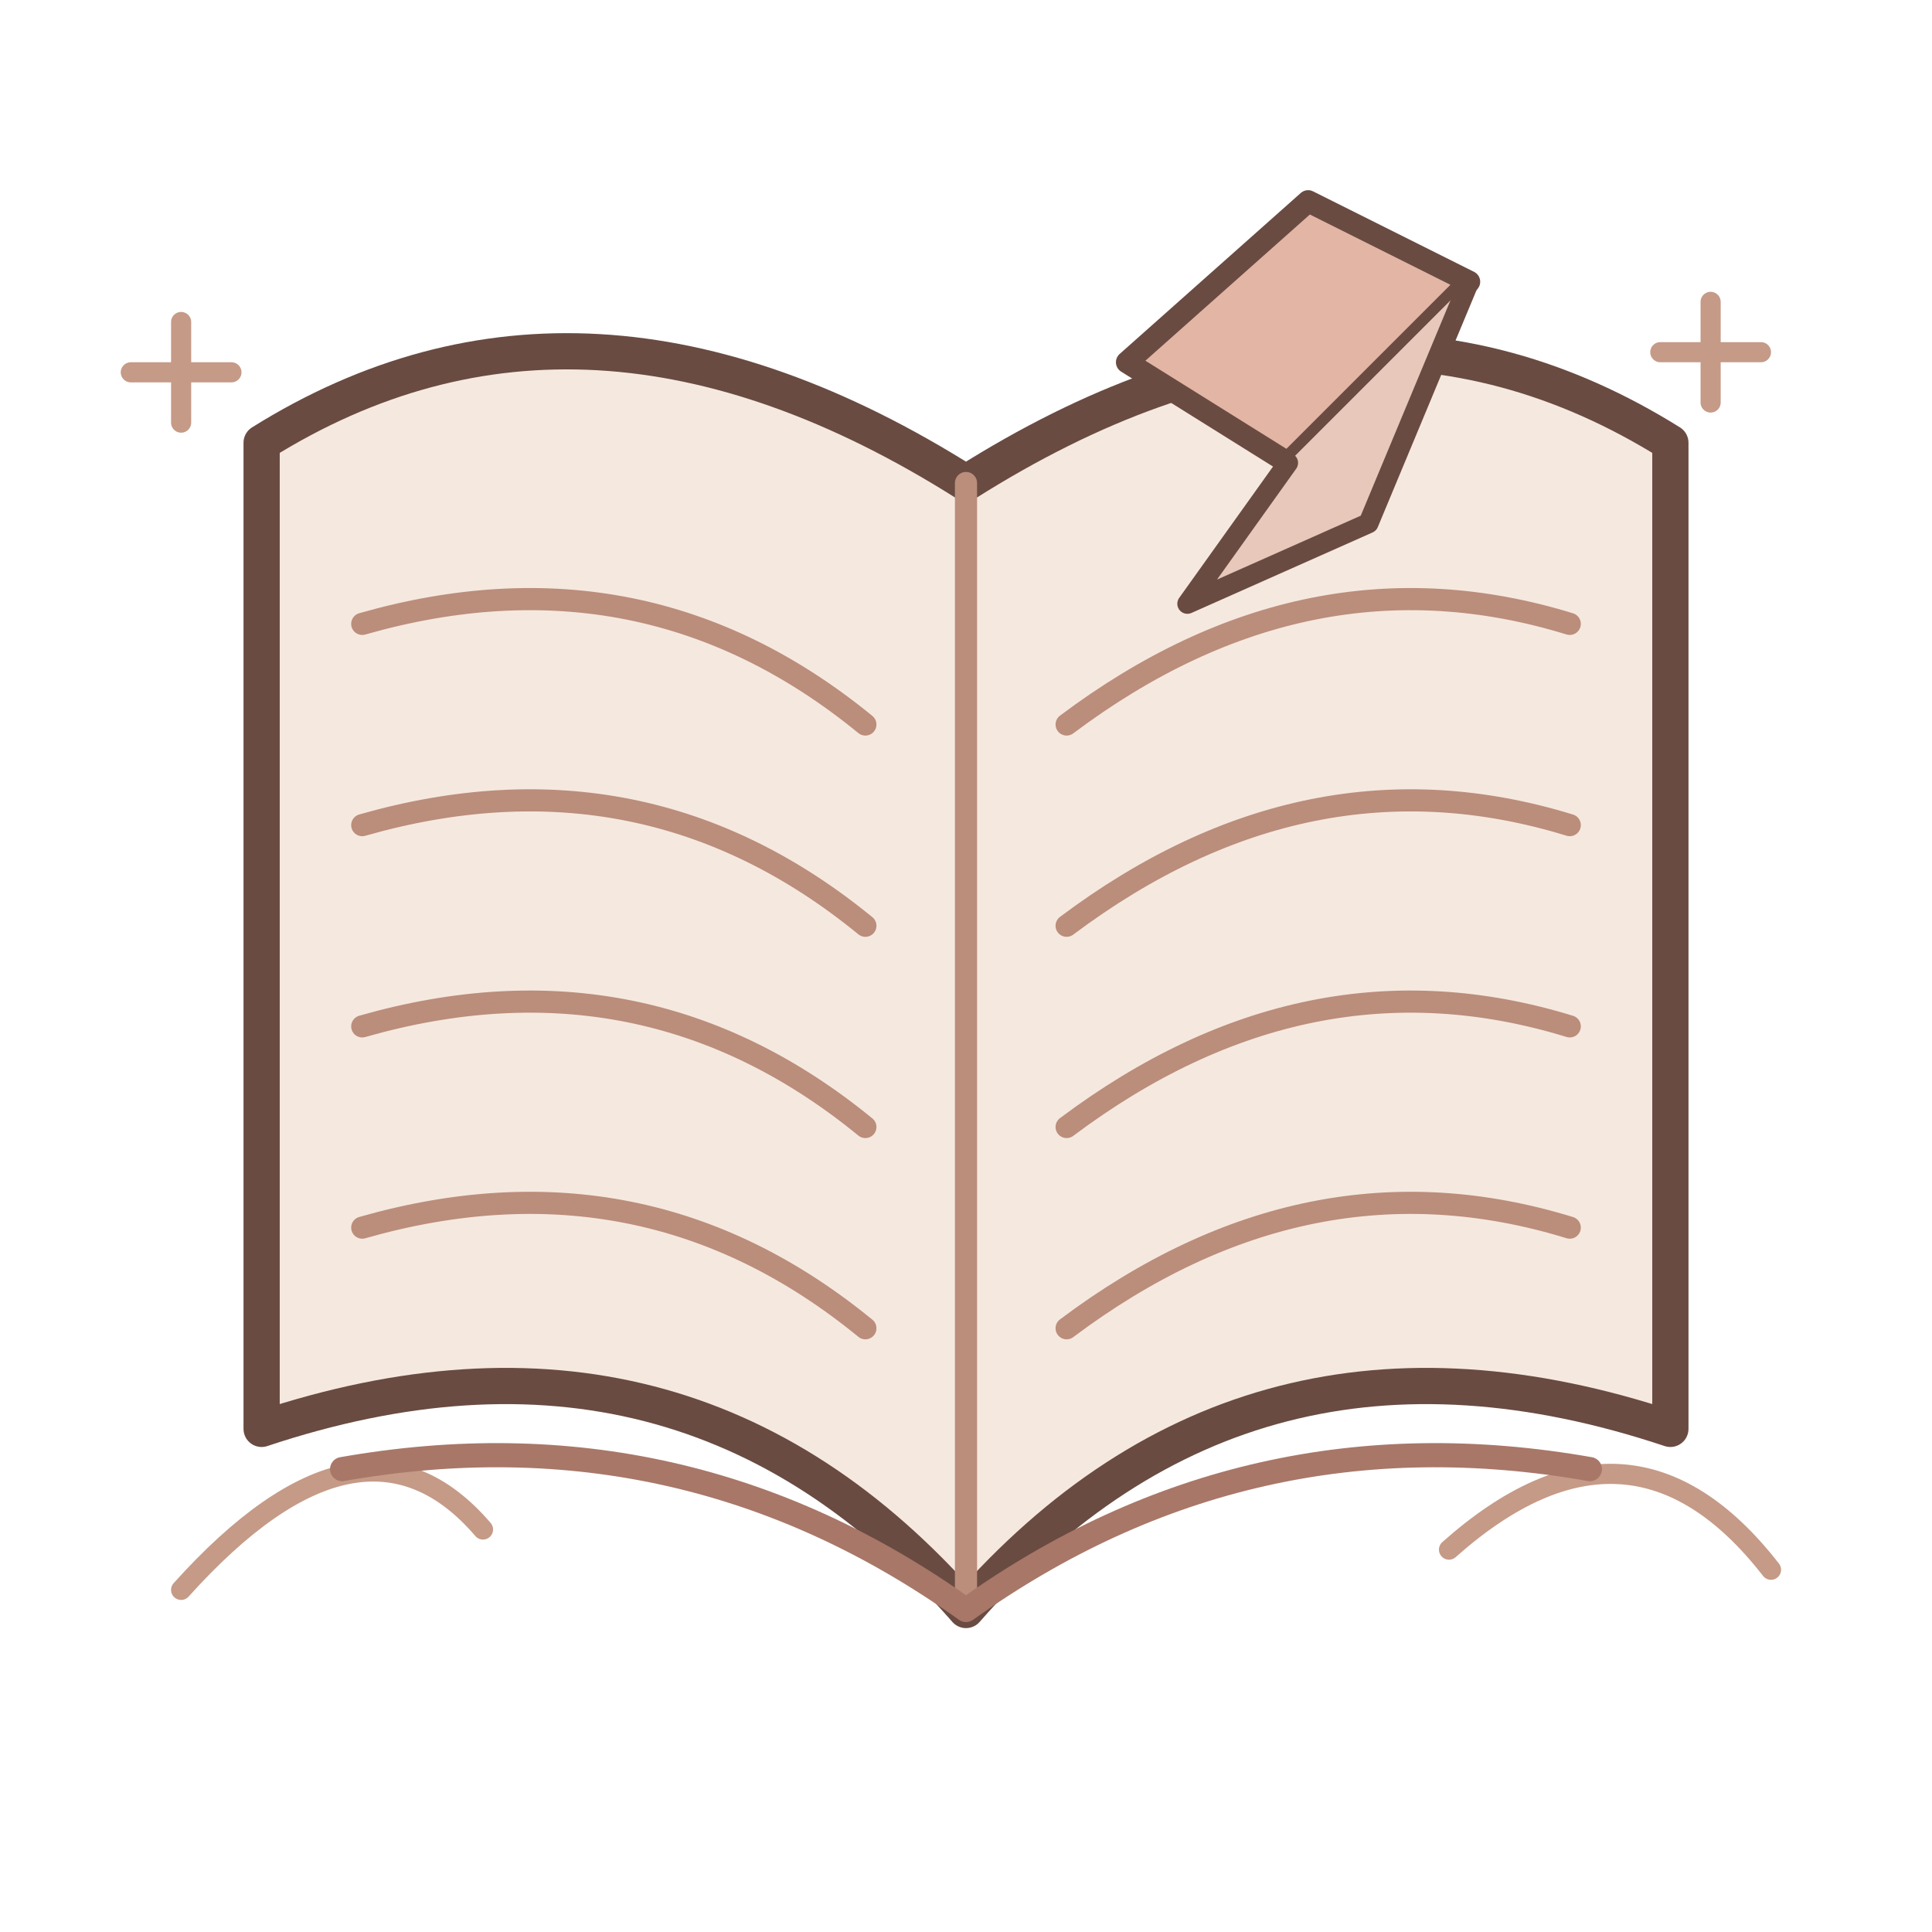
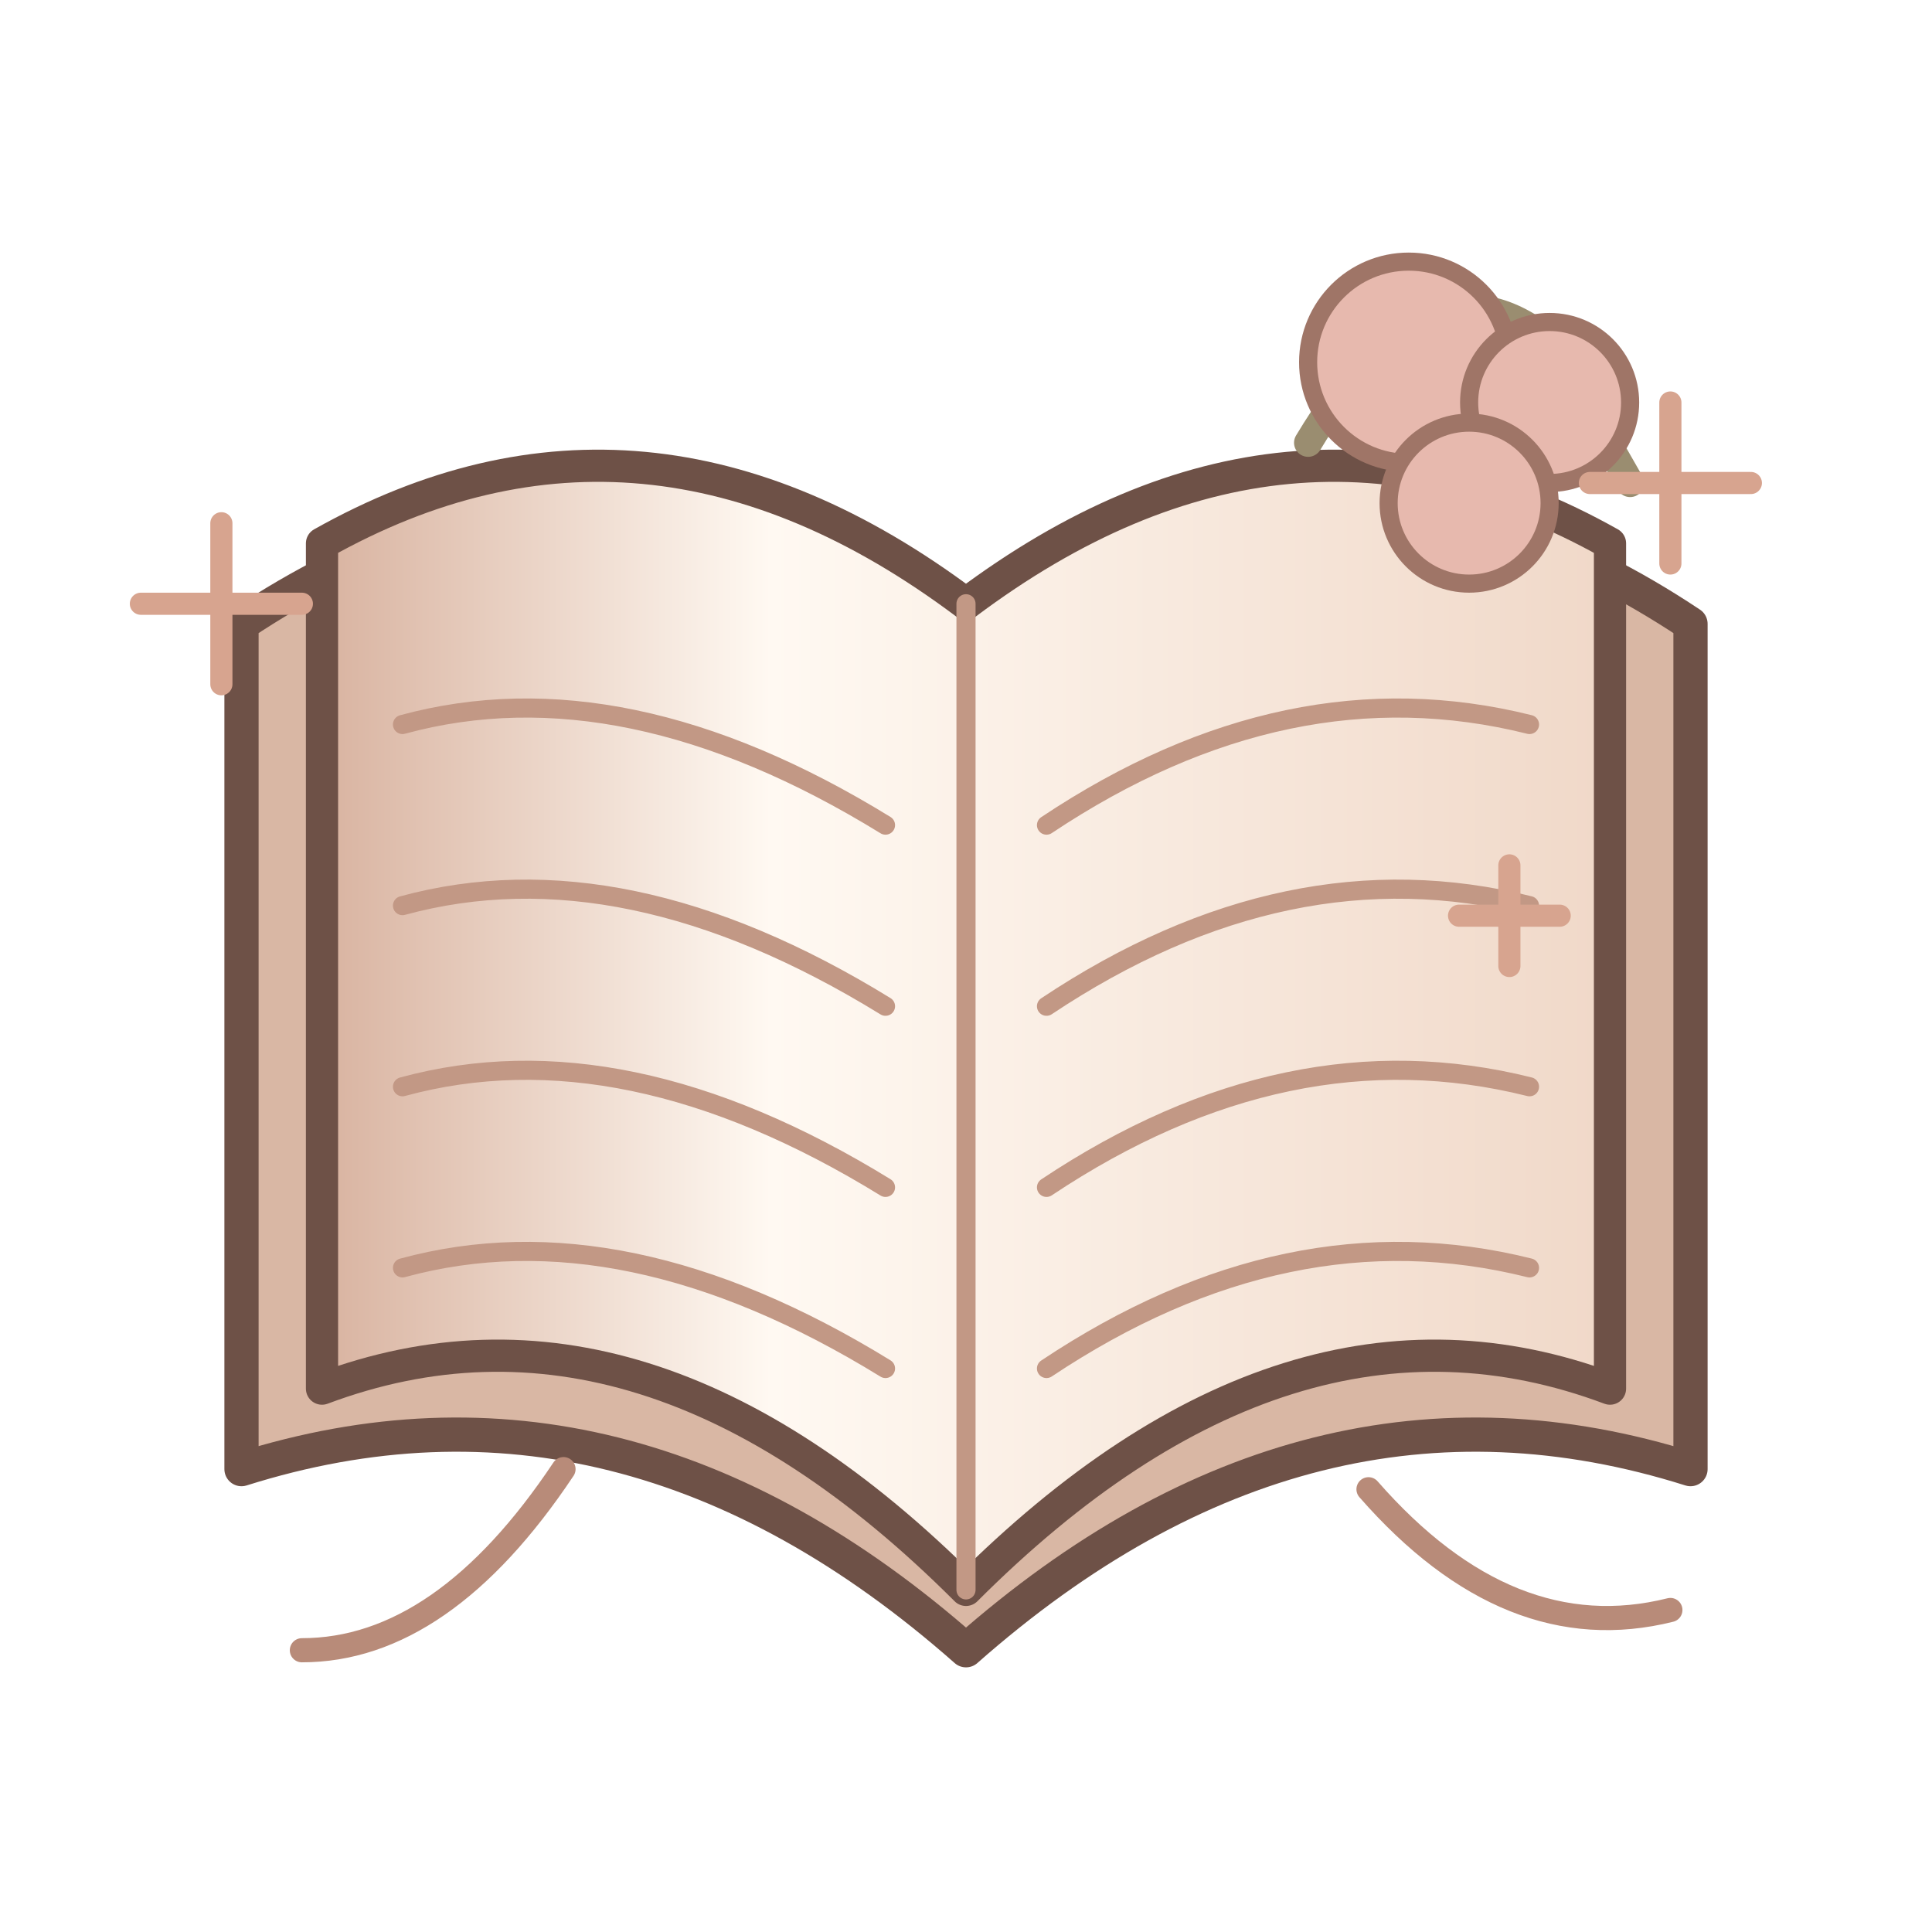
<svg xmlns="http://www.w3.org/2000/svg" viewBox="0 0 96 96" fill="none" stroke-linecap="round" stroke-linejoin="round">
-   <g fill="none" stroke="#C59A87" stroke-width="1" stroke-linecap="round">
-     <path d="M9 79q9-10 15-3M72 77q9-8 16 1M9 16v5m-2.5-2.5h5M85 15v5m-2.5-2.5h5" />
+   <defs>
+     <linearGradient id="pages">
+       <stop stop-color="#D8B29F" />
+       <stop offset=".35" stop-color="#FFF9F2" />
+       <stop offset="1" stop-color="#F0D8C8" />
+     </linearGradient>
+   </defs>
+   <path d="M12 31q18-12 36 0 18-12 36 0v42q-19-6-36 9-17-15-36-9z" fill="#D9B7A4" stroke="#6E5147" stroke-width="1.7" />
+   <path d="M16 27q16-9 32 3 16-12 32-3v42q-16-6-32 10-16-16-32-10z" fill="url(#pages)" stroke="#6E5147" stroke-width="1.6" />
+   <path d="M48 30v49M20 36q11-3 24 5M20 45q11-3 24 5M20 54q11-3 24 5M20 63q11-3 24 5M52 41q12-8 24-5M52 50q12-8 24-5M52 59q12-8 24-5M52 68q12-8 24-5" stroke="#C29885" stroke-width=".95" />
+   <path d="M65 22q6-10 12-5l4 7" stroke="#9A8D70" stroke-width="1.4" fill="none" />
+   <g fill="#E7B9AE" stroke="#9F7567" stroke-width=".9">
+     <circle cx="70" cy="18" r="5" />
+     <circle cx="77" cy="20" r="4" />
+     <circle cx="73" cy="25" r="4" />
  </g>
-   <path d="M48 24Q29 12 13 22v49q21-7 35 9 14-16 35-9V22Q67 12 48 24z" fill="#F5E8DF" stroke="#694B42" stroke-width="1.8" />
-   <path d="M48 24v56M18 31q14-4 25 5M18 41q14-4 25 5M18 51q14-4 25 5M18 61q14-4 25 5M53 36q12-9 25-5M53 46q12-9 25-5M53 56q12-9 25-5M53 66q12-9 25-5" stroke="#BB8D7B" stroke-width="1.1" />
-   <path d="M56 18l9-8 8 4-9 9z" fill="#E3B5A5" stroke="#694B42" stroke-width="1.1" />
-   <path d="M64 23l-5 7 9-4 5-12" fill="#E7C8BA" stroke="#694B42" stroke-width="1" />
-   <path d="M48 80q-14-10-31-7m31 7q14-10 31-7" stroke="#A87768" stroke-width="1.2" />
+   <path d="M28 73q-6 9-13 9m53-8q7 8 15 6" stroke="#B88B79" stroke-width="1.2" />
+   <g fill="none" stroke="#D7A48F" stroke-width="1.1">
+     <path d="M11 26v8m-4-4h8M83 20v8m-4-4h8M75 43v5m-2.5-2.5h5" />
+   </g>
</svg>
